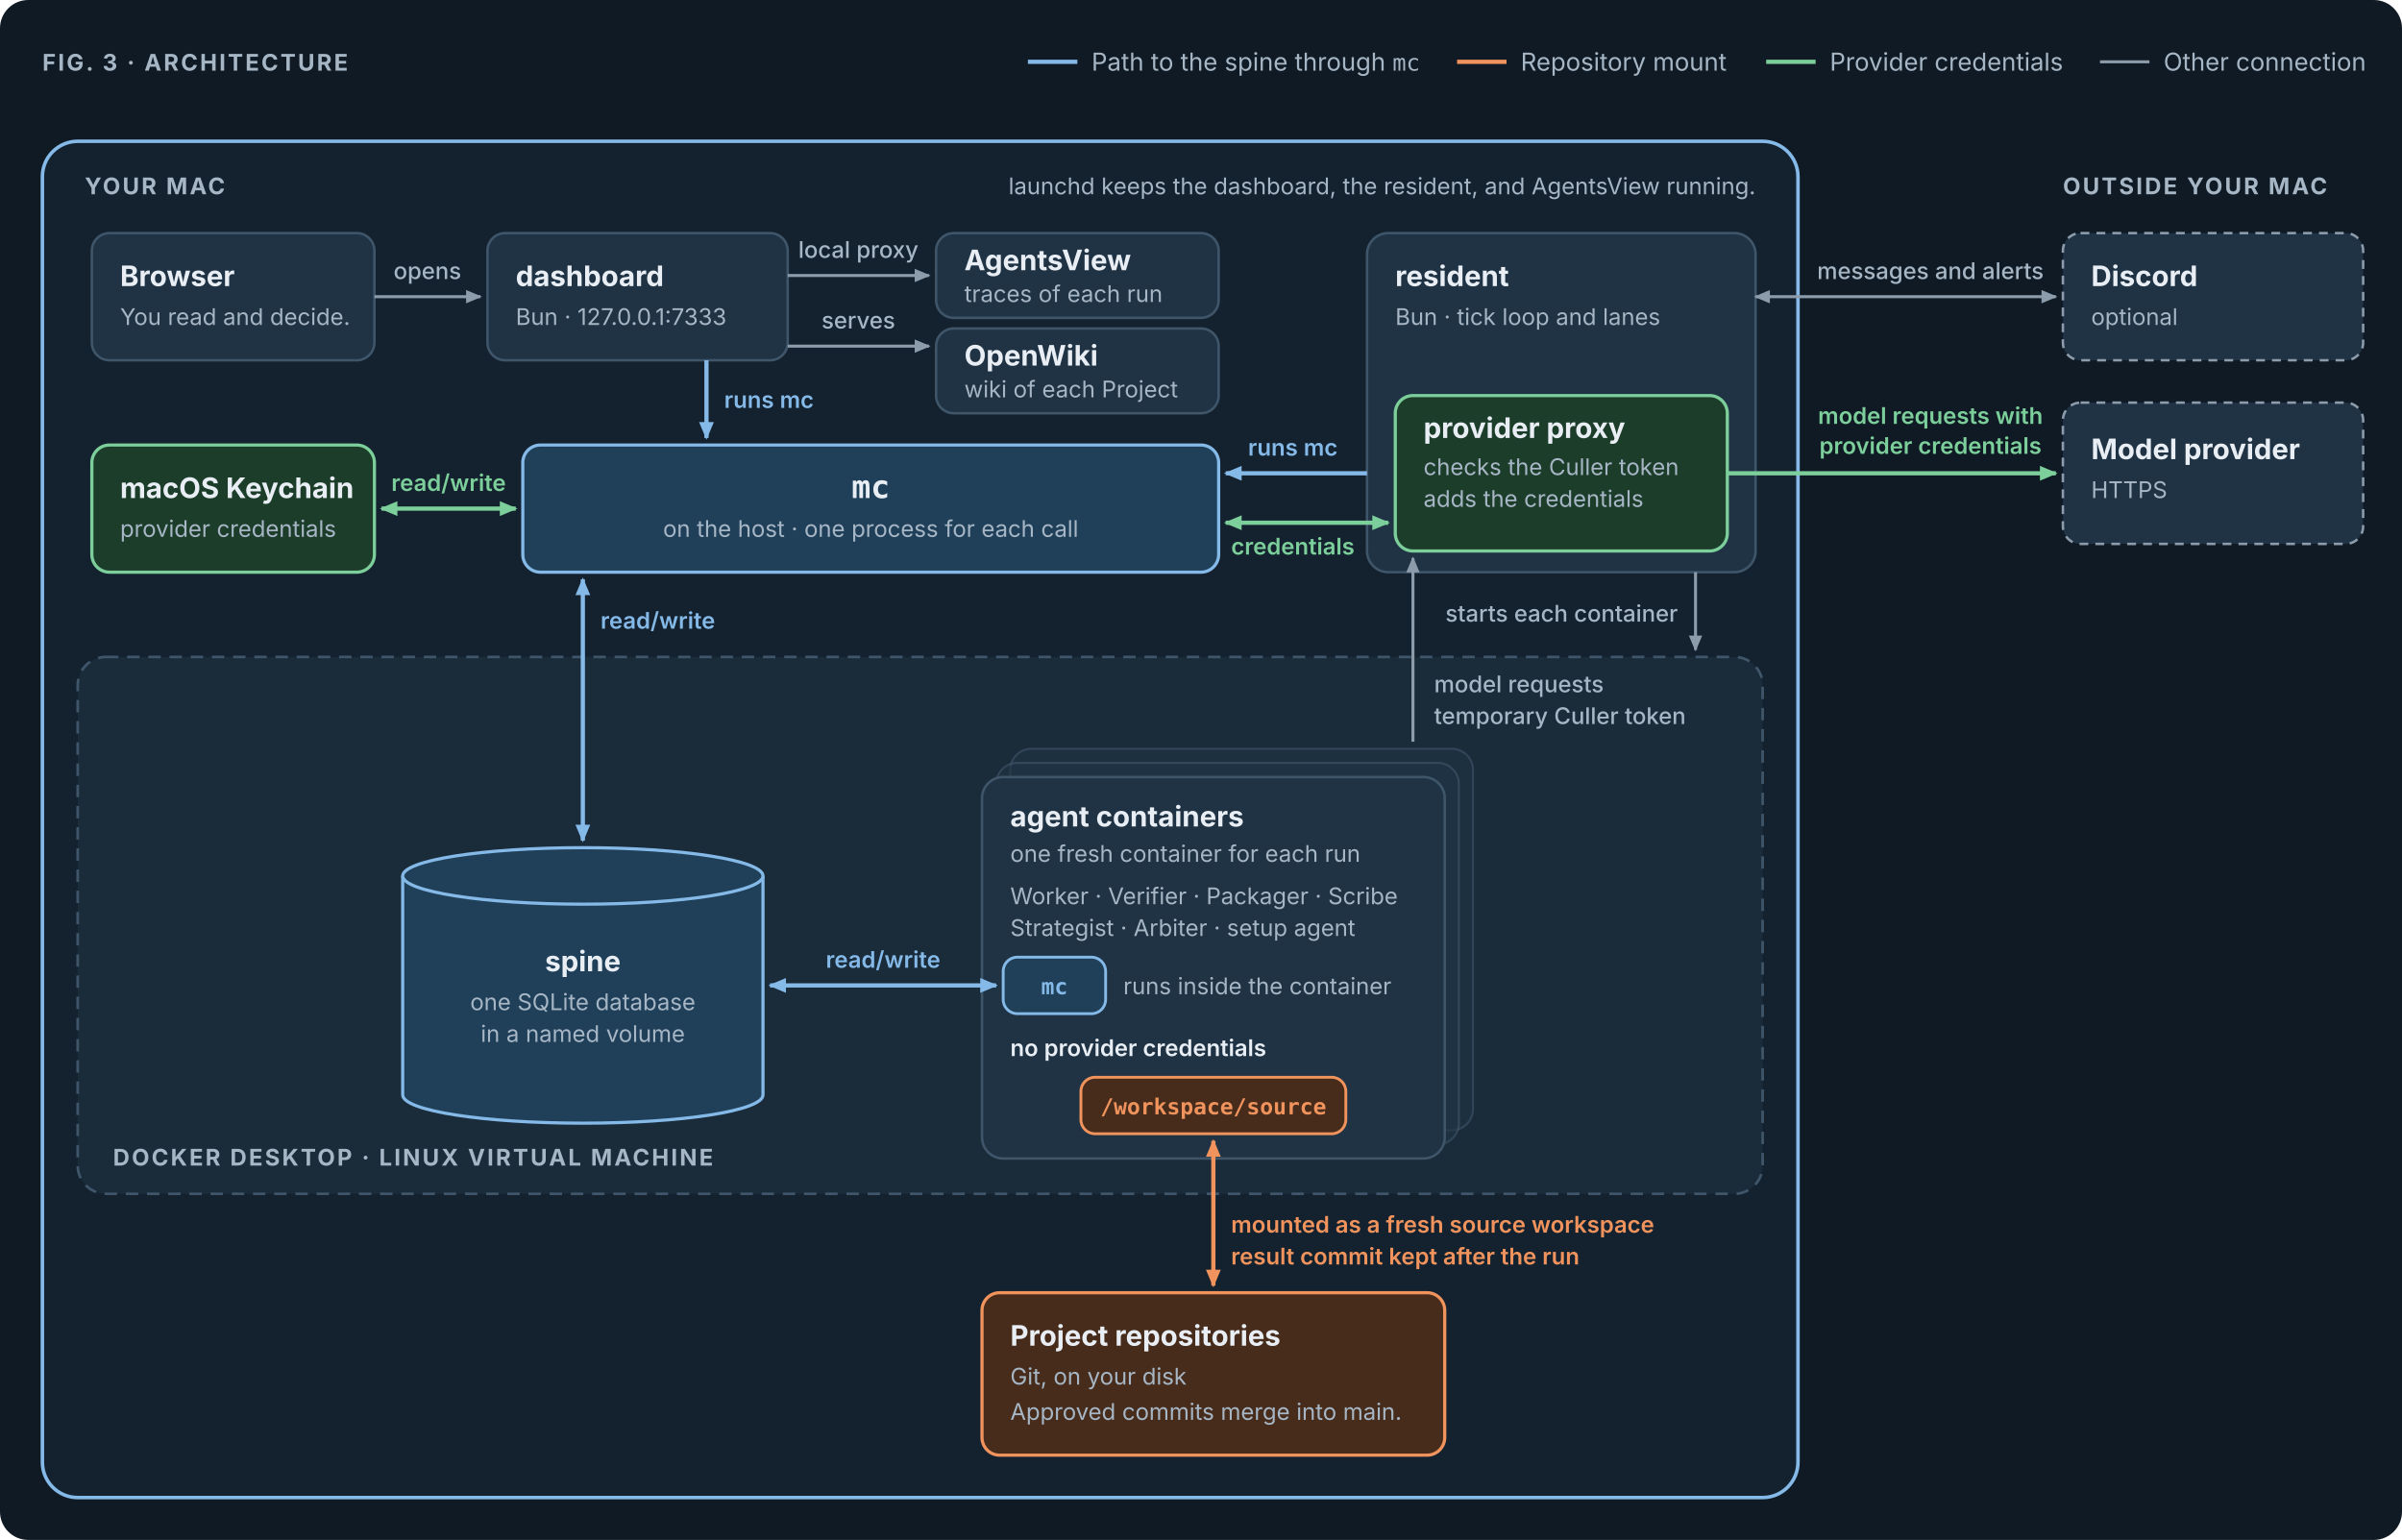
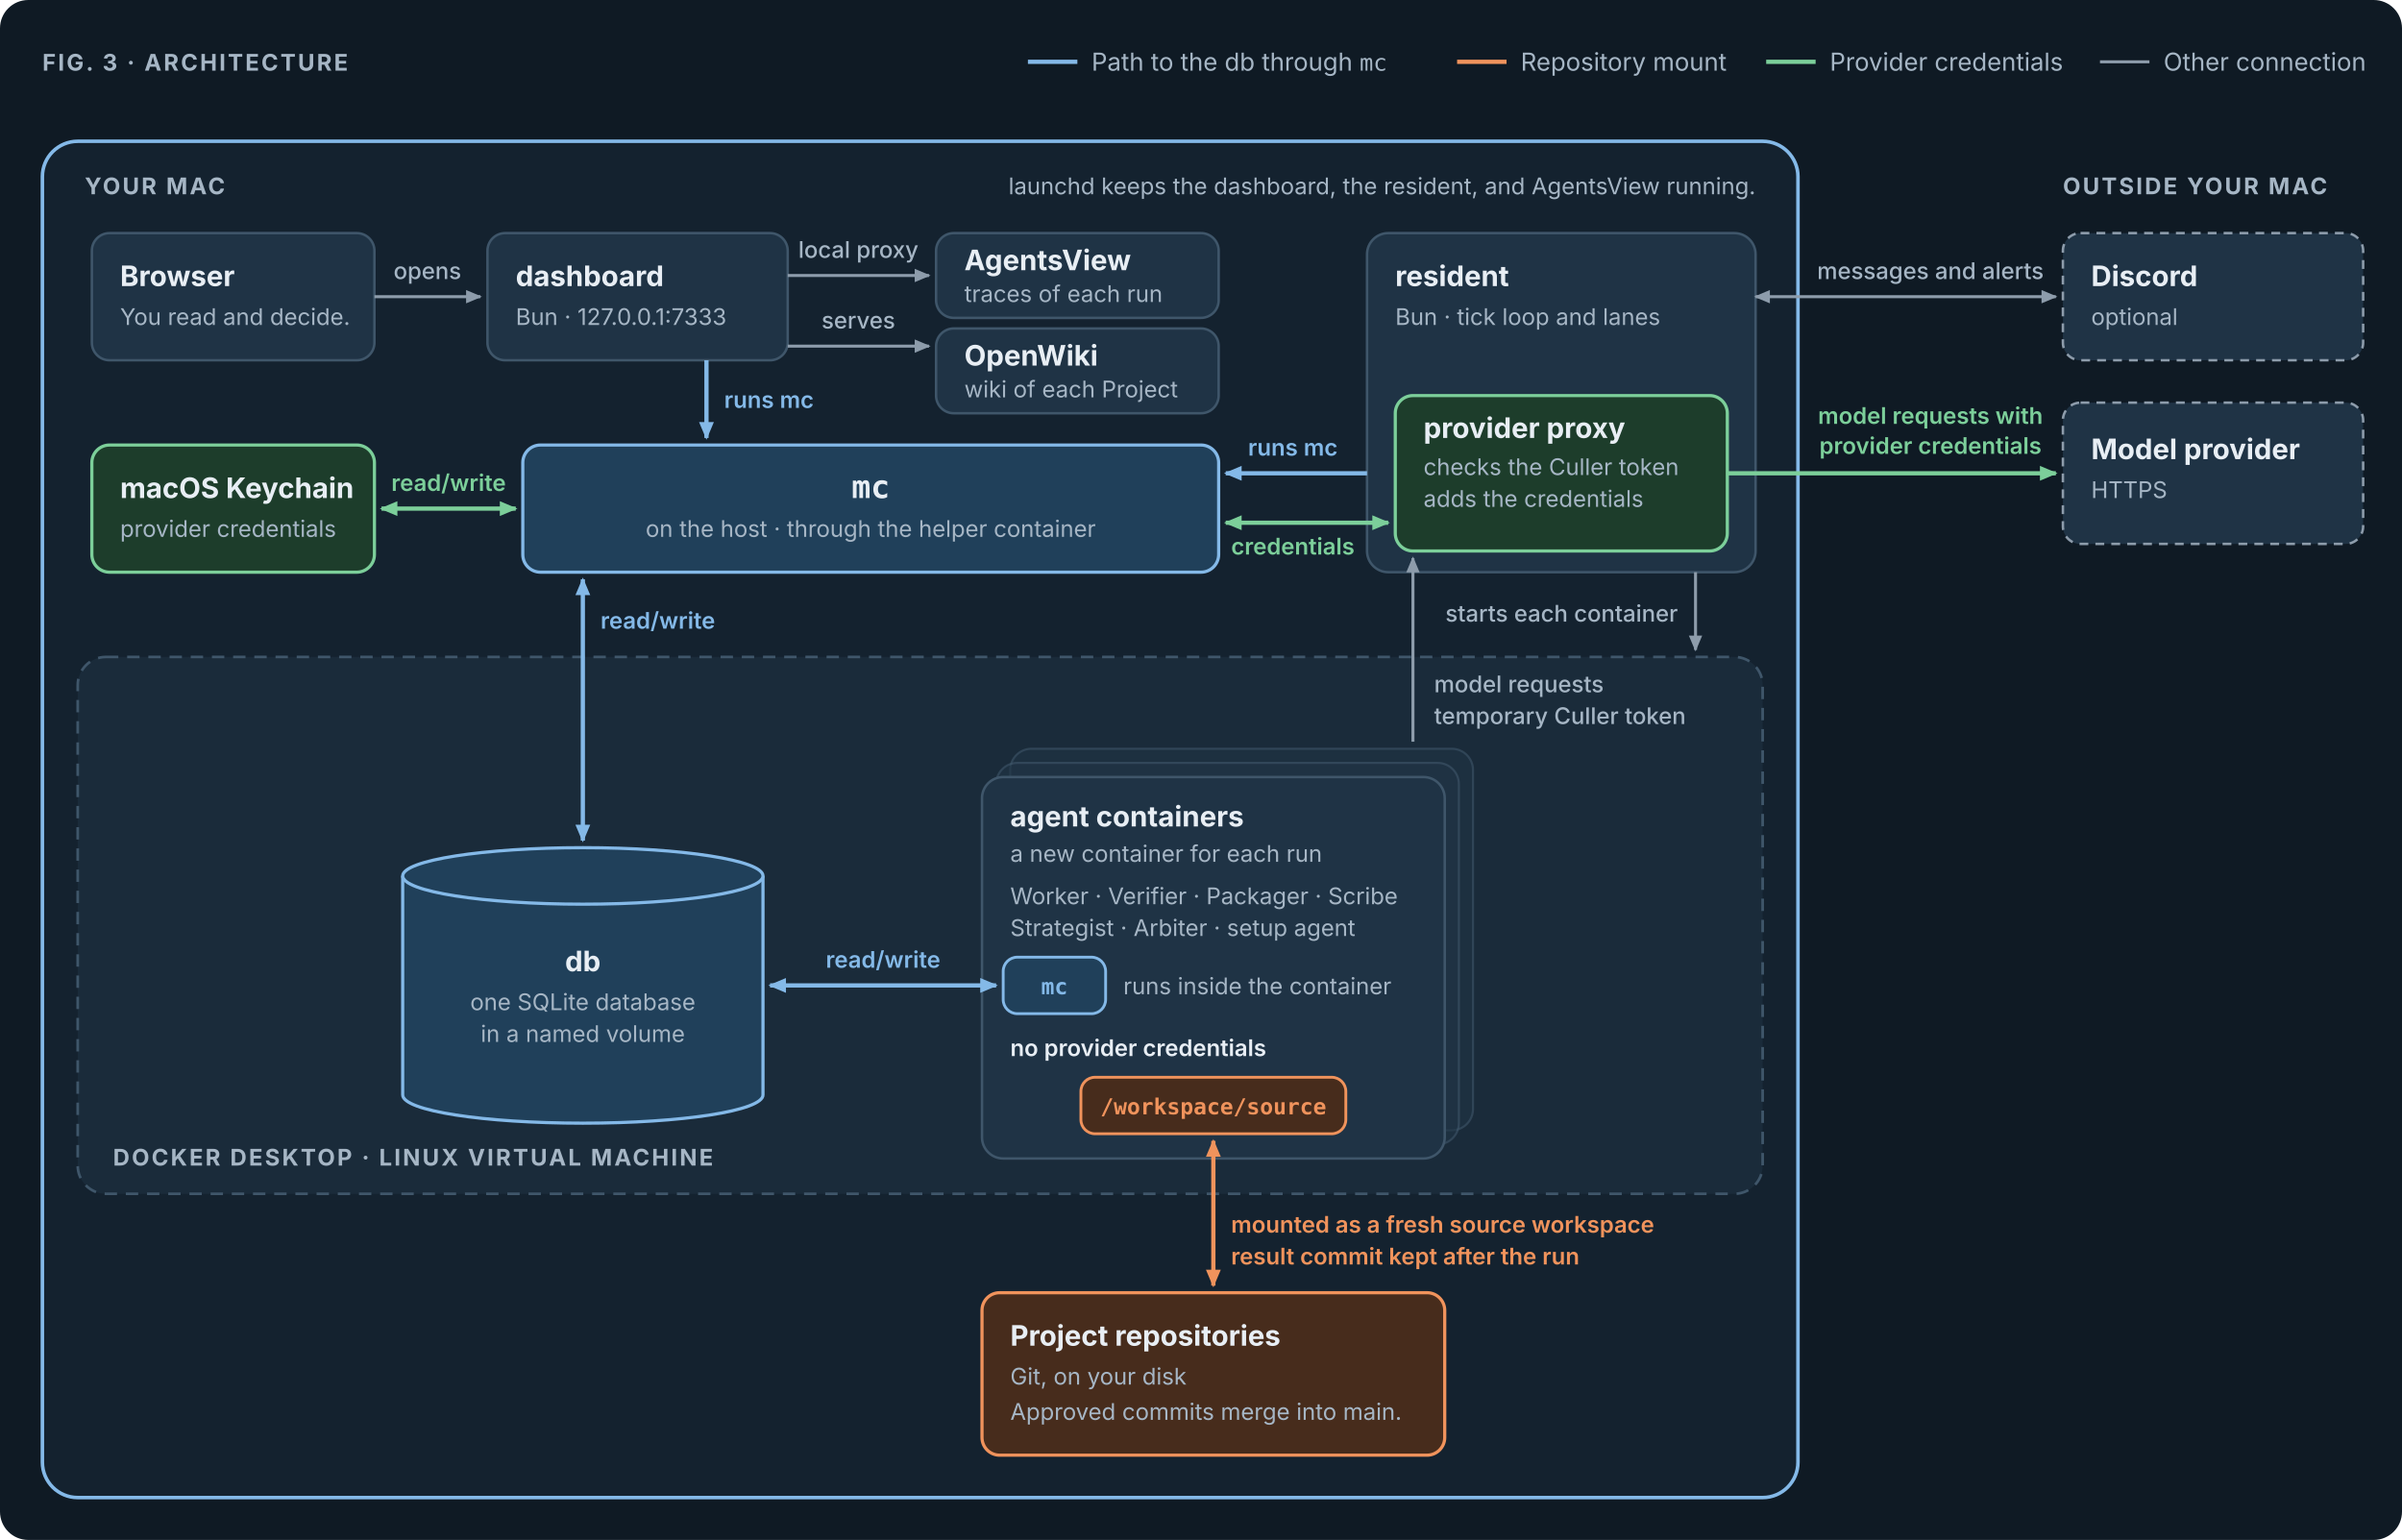
<svg xmlns="http://www.w3.org/2000/svg" viewBox="0 0 1360 872" width="1360" height="872" role="img" aria-labelledby="title desc">
  <style>
  .mac { fill: #14222f; stroke: #84b9e8; stroke-width: 2; }
  .docker { fill: #1a2b3a; stroke: #3f566a; stroke-width: 1.5; stroke-dasharray: 7 5; }
  .box { fill: #1f3345; stroke: #3f566a; stroke-width: 1.4; }
  .back { fill: #1f3345; stroke: #3f566a; stroke-width: 1.2; opacity: .6; }
  .box-blue { fill: #20405a; stroke: #84b9e8; stroke-width: 1.8; }
  .box-orange { fill: #472c1c; stroke: #f0935c; stroke-width: 1.8; }
  .box-green { fill: #1d3d2b; stroke: #7ccf9a; stroke-width: 1.8; }
  .outside { fill: #1f3345; stroke: #8d9cab; stroke-width: 1.4; stroke-dasharray: 5 4; }
  .chip-blue { fill: #20405a; stroke: #84b9e8; stroke-width: 1.6; }
  .chip-orange { fill: #472c1c; stroke: #f0935c; stroke-width: 1.6; }
  .region { font: 700 13px -apple-system, BlinkMacSystemFont, "SF Pro Text", Inter, "Segoe UI", sans-serif; letter-spacing: 1.2px; fill: #a6b6c5; }
  .title { font: 650 16px -apple-system, BlinkMacSystemFont, "SF Pro Text", Inter, "Segoe UI", sans-serif; fill: #e8eef4; }
  .sub { font: 400 13px -apple-system, BlinkMacSystemFont, "SF Pro Text", Inter, "Segoe UI", sans-serif; fill: #a6b6c5; }
  .strong { font: 600 13px -apple-system, BlinkMacSystemFont, "SF Pro Text", Inter, "Segoe UI", sans-serif; fill: #e8eef4; }
  .code { font: 600 12.5px ui-monospace, "SF Mono", Menlo, Consolas, monospace; }
  .code-title { font: 700 18px ui-monospace, "SF Mono", Menlo, Consolas, monospace; fill: #e8eef4; }
  .label { font: 500 13px -apple-system, BlinkMacSystemFont, "SF Pro Text", Inter, "Segoe UI", sans-serif; fill: #a6b6c5; }
  .label-blue { font: 600 13px -apple-system, BlinkMacSystemFont, "SF Pro Text", Inter, "Segoe UI", sans-serif; fill: #84b9e8; }
  .label-orange { font: 600 13px -apple-system, BlinkMacSystemFont, "SF Pro Text", Inter, "Segoe UI", sans-serif; fill: #f0935c; }
  .label-green { font: 600 13px -apple-system, BlinkMacSystemFont, "SF Pro Text", Inter, "Segoe UI", sans-serif; fill: #7ccf9a; }
  .ink-blue { fill: #84b9e8; }
  .ink-orange { fill: #f0935c; }
  .end { text-anchor: end; }
  .mid { text-anchor: middle; }
  .line-blue { fill: none; stroke: #84b9e8; stroke-width: 2.4; }
  .line-orange { fill: none; stroke: #f0935c; stroke-width: 2.4; }
  .line-green { fill: none; stroke: #7ccf9a; stroke-width: 2.4; }
  .line-gray { fill: none; stroke: #8d9cab; stroke-width: 1.7; }
  .head-blue { fill: #84b9e8; }
  .head-orange { fill: #f0935c; }
  .head-green { fill: #7ccf9a; }
  .head-gray { fill: #8d9cab; }

  .legend-t { font: 400 14px -apple-system, BlinkMacSystemFont, "SF Pro Text", Inter, "Segoe UI", sans-serif; fill: #a6b6c5; }
  .legend-mono { font-family: ui-monospace, "SF Mono", Menlo, Consolas, monospace; font-size: 12.9px; }
</style>
  <rect width="1360" height="872" rx="16" fill="#0f1a24" />
  <text class="region" x="24" y="40">FIG. 3 · ARCHITECTURE</text>
  <path class="line-blue" d="M582 35H610" />
-   <text class="legend-t" x="618" y="40">Path to the spine through <tspan class="legend-mono">mc</tspan>
+   <text class="legend-t" x="618" y="40">Path to the db through <tspan class="legend-mono">mc</tspan>
  </text>
  <path class="line-orange" d="M825 35H853" />
  <text class="legend-t" x="861" y="40">Repository mount</text>
  <path class="line-green" d="M1000 35H1028" />
  <text class="legend-t" x="1036" y="40">Provider credentials</text>
  <path class="line-gray" d="M1189 35H1217" />
  <text class="legend-t" x="1225" y="40">Other connection</text>
  <g transform="translate(0 56)">
    <defs>
      <marker id="head-blue" viewBox="0 0 10 10" refX="9" refY="5" markerWidth="10" markerHeight="10" markerUnits="userSpaceOnUse" orient="auto-start-reverse">
        <path class="head-blue" d="M0 .8 10 5 0 9.2Z" />
      </marker>
      <marker id="head-orange" viewBox="0 0 10 10" refX="9" refY="5" markerWidth="10" markerHeight="10" markerUnits="userSpaceOnUse" orient="auto-start-reverse">
        <path class="head-orange" d="M0 .8 10 5 0 9.2Z" />
      </marker>
      <marker id="head-green" viewBox="0 0 10 10" refX="9" refY="5" markerWidth="10" markerHeight="10" markerUnits="userSpaceOnUse" orient="auto-start-reverse">
        <path class="head-green" d="M0 .8 10 5 0 9.2Z" />
      </marker>
      <marker id="head-gray" viewBox="0 0 10 10" refX="9" refY="5" markerWidth="9" markerHeight="9" markerUnits="userSpaceOnUse" orient="auto-start-reverse">
        <path class="head-gray" d="M0 .8 10 5 0 9.2Z" />
      </marker>
    </defs>
    <rect class="mac" x="24" y="24" width="994" height="768" rx="20" />
    <text class="region" x="48" y="54">YOUR MAC</text>
    <text class="sub end" x="994" y="54">launchd keeps the dashboard, the resident, and AgentsView running.</text>
    <text class="region" x="1168" y="54">OUTSIDE YOUR MAC</text>
    <rect class="docker" x="44" y="316" width="954" height="304" rx="16" />
    <text class="region" x="64" y="604">DOCKER DESKTOP · LINUX VIRTUAL MACHINE</text>
    <rect class="box" x="52" y="76" width="160" height="72" rx="10" />
    <text class="title" x="68" y="106">Browser</text>
    <text class="sub" x="68" y="128">You read and decide.</text>
    <rect class="box" x="276" y="76" width="170" height="72" rx="10" />
    <text class="title" x="292" y="106">dashboard</text>
    <text class="sub" x="292" y="128">Bun · 127.0.0.1:7333</text>
    <rect class="box" x="530" y="76" width="160" height="48" rx="10" />
    <text class="title" x="546" y="97">AgentsView</text>
    <text class="sub" x="546" y="115">traces of each run</text>
    <rect class="box" x="530" y="130" width="160" height="48" rx="10" />
    <text class="title" x="546" y="151">OpenWiki</text>
    <text class="sub" x="546" y="169">wiki of each Project</text>
    <rect class="box" x="774" y="76" width="220" height="192" rx="12" />
    <text class="title" x="790" y="106">resident</text>
    <text class="sub" x="790" y="128">Bun · tick loop and lanes</text>
    <rect class="box-green" x="790" y="168" width="188" height="88" rx="10" />
    <text class="title" x="806" y="192">provider proxy</text>
    <text class="sub" x="806" y="213">checks the Culler token</text>
    <text class="sub" x="806" y="231">adds the credentials</text>
    <rect class="box-green" x="52" y="196" width="160" height="72" rx="10" />
    <text class="title" x="68" y="226">macOS Keychain</text>
    <text class="sub" x="68" y="248">provider credentials</text>
    <rect class="box-blue" x="296" y="196" width="394" height="72" rx="10" />
    <text class="code-title mid" x="493" y="226">mc</text>
-     <text class="sub mid" x="493" y="248">on the host · one process for each call</text>
+     <text class="sub mid" x="493" y="248">on the host · through the helper container</text>
    <path class="line-gray" d="M212 112H272" marker-end="url(#head-gray)" />
    <text class="label mid" x="242" y="102">opens</text>
    <path class="line-gray" d="M446 100H526" marker-end="url(#head-gray)" />
    <text class="label mid" x="486" y="90">local proxy</text>
    <path class="line-gray" d="M446 140H526" marker-end="url(#head-gray)" />
    <text class="label mid" x="486" y="130">serves</text>
    <path class="line-gray" d="M960 268V312" marker-end="url(#head-gray)" />
    <text class="label end" x="950" y="296">starts each container</text>
    <path class="line-gray" d="M994 112H1164" marker-start="url(#head-gray)" marker-end="url(#head-gray)" />
    <text class="label mid" x="1093" y="102">messages and alerts</text>
    <path class="line-blue" d="M400 148V192" marker-end="url(#head-blue)" />
    <text class="label-blue" x="410" y="175">runs mc</text>
    <path class="line-blue" d="M774 212H694" marker-end="url(#head-blue)" />
    <text class="label-blue mid" x="732" y="202">runs mc</text>
    <path class="line-blue" d="M330 272V420" marker-start="url(#head-blue)" marker-end="url(#head-blue)" />
    <text class="label-blue" x="340" y="300">read/write</text>
    <path class="line-green" d="M216 232H292" marker-start="url(#head-green)" marker-end="url(#head-green)" />
    <text class="label-green mid" x="254" y="222">read/write</text>
    <path class="line-green" d="M694 240H786" marker-start="url(#head-green)" marker-end="url(#head-green)" />
    <text class="label-green mid" x="732" y="258">credentials</text>
    <path class="line-green" d="M978 212H1164" marker-end="url(#head-green)" />
    <text class="label-green mid" x="1093" y="184">model requests with</text>
    <text class="label-green mid" x="1093" y="201">provider credentials</text>
    <path class="box-blue" d="M228 440V564C228 573 274 580 330 580S432 573 432 564V440" />
    <ellipse class="box-blue" cx="330" cy="440" rx="102" ry="16" />
-     <text class="title mid" x="330" y="494">spine</text>
+     <text class="title mid" x="330" y="494">db</text>
    <text class="sub mid" x="330" y="516">one SQLite database</text>
    <text class="sub mid" x="330" y="534">in a named volume</text>
    <rect class="back" x="572" y="368" width="262" height="216" rx="12" />
    <rect class="back" x="564" y="376" width="262" height="216" rx="12" />
    <rect class="box" x="556" y="384" width="262" height="216" rx="12" />
    <text class="title" x="572" y="412">agent containers</text>
-     <text class="sub" x="572" y="432">one fresh container for each run</text>
+     <text class="sub" x="572" y="432">a new container for each run</text>
    <text class="sub" x="572" y="456">Worker · Verifier · Packager · Scribe</text>
    <text class="sub" x="572" y="474">Strategist · Arbiter · setup agent</text>
    <rect class="chip-blue" x="568" y="486" width="58" height="32" rx="8" />
    <text class="code ink-blue mid" x="597" y="507">mc</text>
    <text class="sub" x="636" y="507">runs inside the container</text>
    <text class="strong" x="572" y="542">no provider credentials</text>
    <rect class="chip-orange" x="612" y="554" width="150" height="32" rx="8" />
    <text class="code ink-orange mid" x="687" y="575">/workspace/source</text>
    <path class="line-blue" d="M436 502H564" marker-start="url(#head-blue)" marker-end="url(#head-blue)" />
    <text class="label-blue mid" x="500" y="492">read/write</text>
    <path class="line-gray" d="M800 364V260" marker-end="url(#head-gray)" />
    <text class="label" x="812" y="336">model requests</text>
    <text class="label" x="812" y="354">temporary Culler token</text>
    <rect class="box-orange" x="556" y="676" width="262" height="92" rx="10" />
    <text class="title" x="572" y="706">Project repositories</text>
    <text class="sub" x="572" y="728">Git, on your disk</text>
    <text class="sub" x="572" y="748">Approved commits merge into main.</text>
    <path class="line-orange" d="M687 672V590" marker-start="url(#head-orange)" marker-end="url(#head-orange)" />
    <text class="label-orange" x="697" y="642">mounted as a fresh source workspace</text>
    <text class="label-orange" x="697" y="660">result commit kept after the run</text>
    <rect class="outside" x="1168" y="76" width="170" height="72" rx="10" />
    <text class="title" x="1184" y="106">Discord</text>
    <text class="sub" x="1184" y="128">optional</text>
    <rect class="outside" x="1168" y="172" width="170" height="80" rx="10" />
    <text class="title" x="1184" y="204">Model provider</text>
    <text class="sub" x="1184" y="226">HTTPS</text>
  </g>
</svg>
